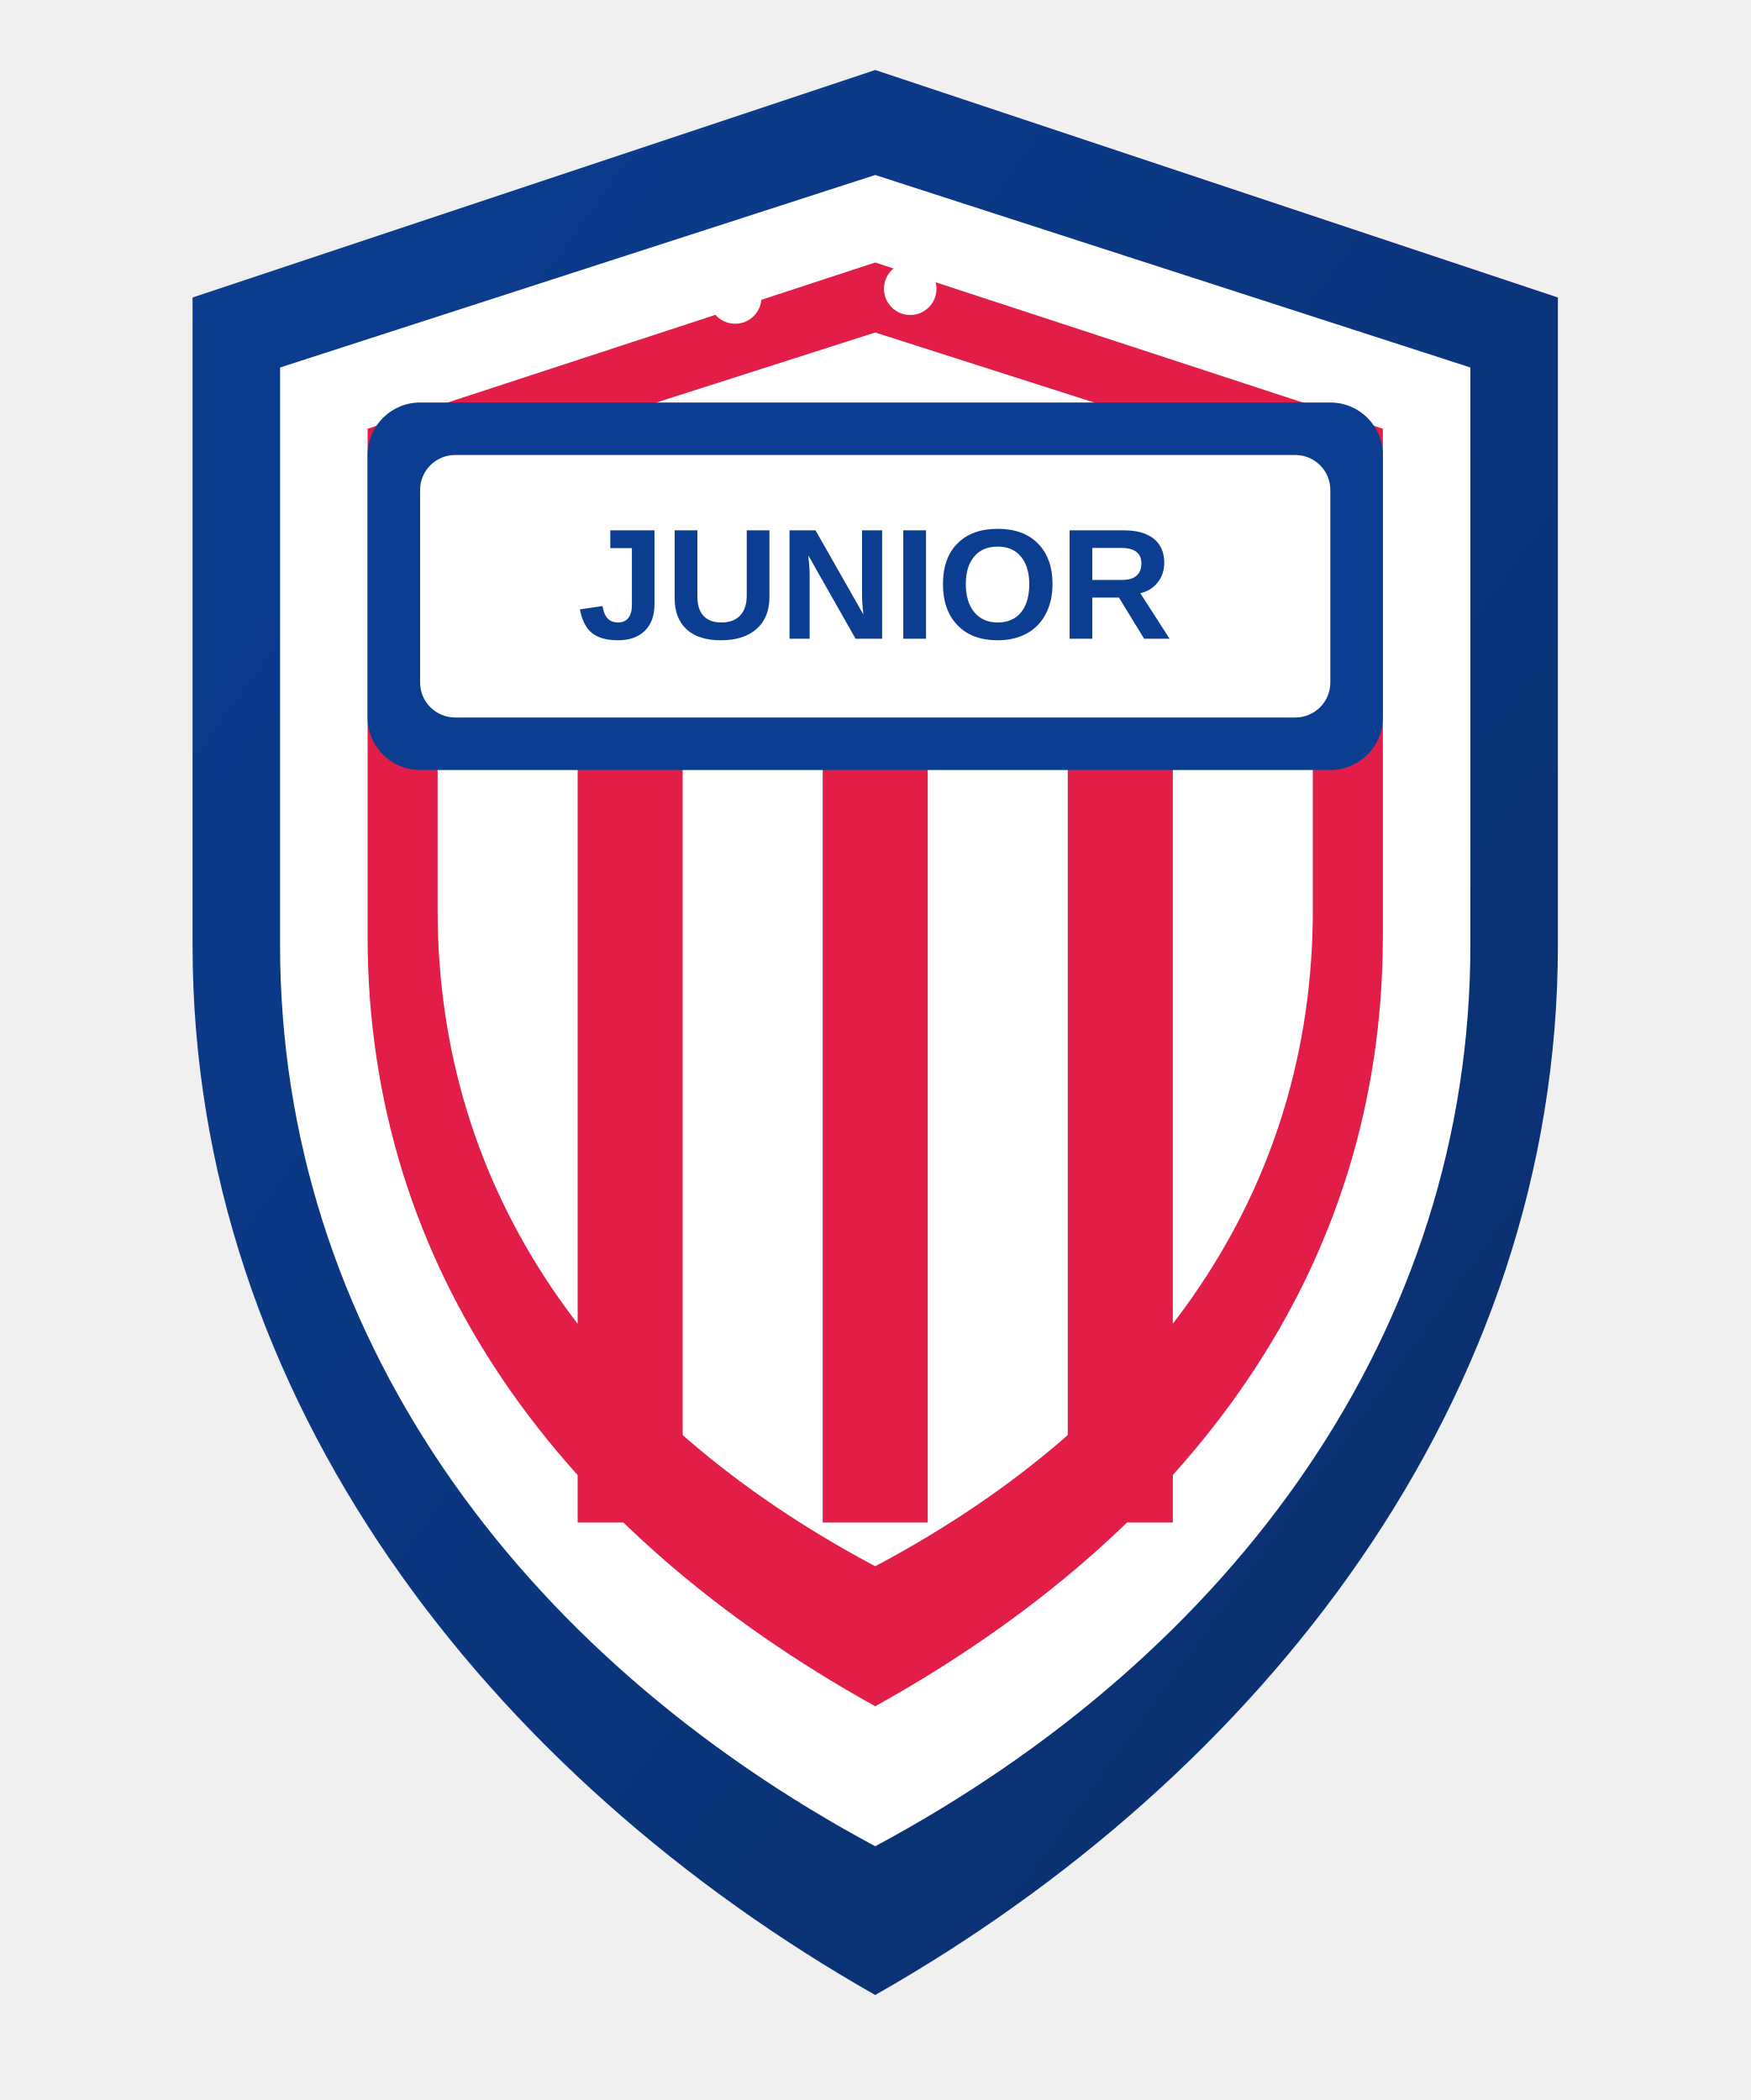
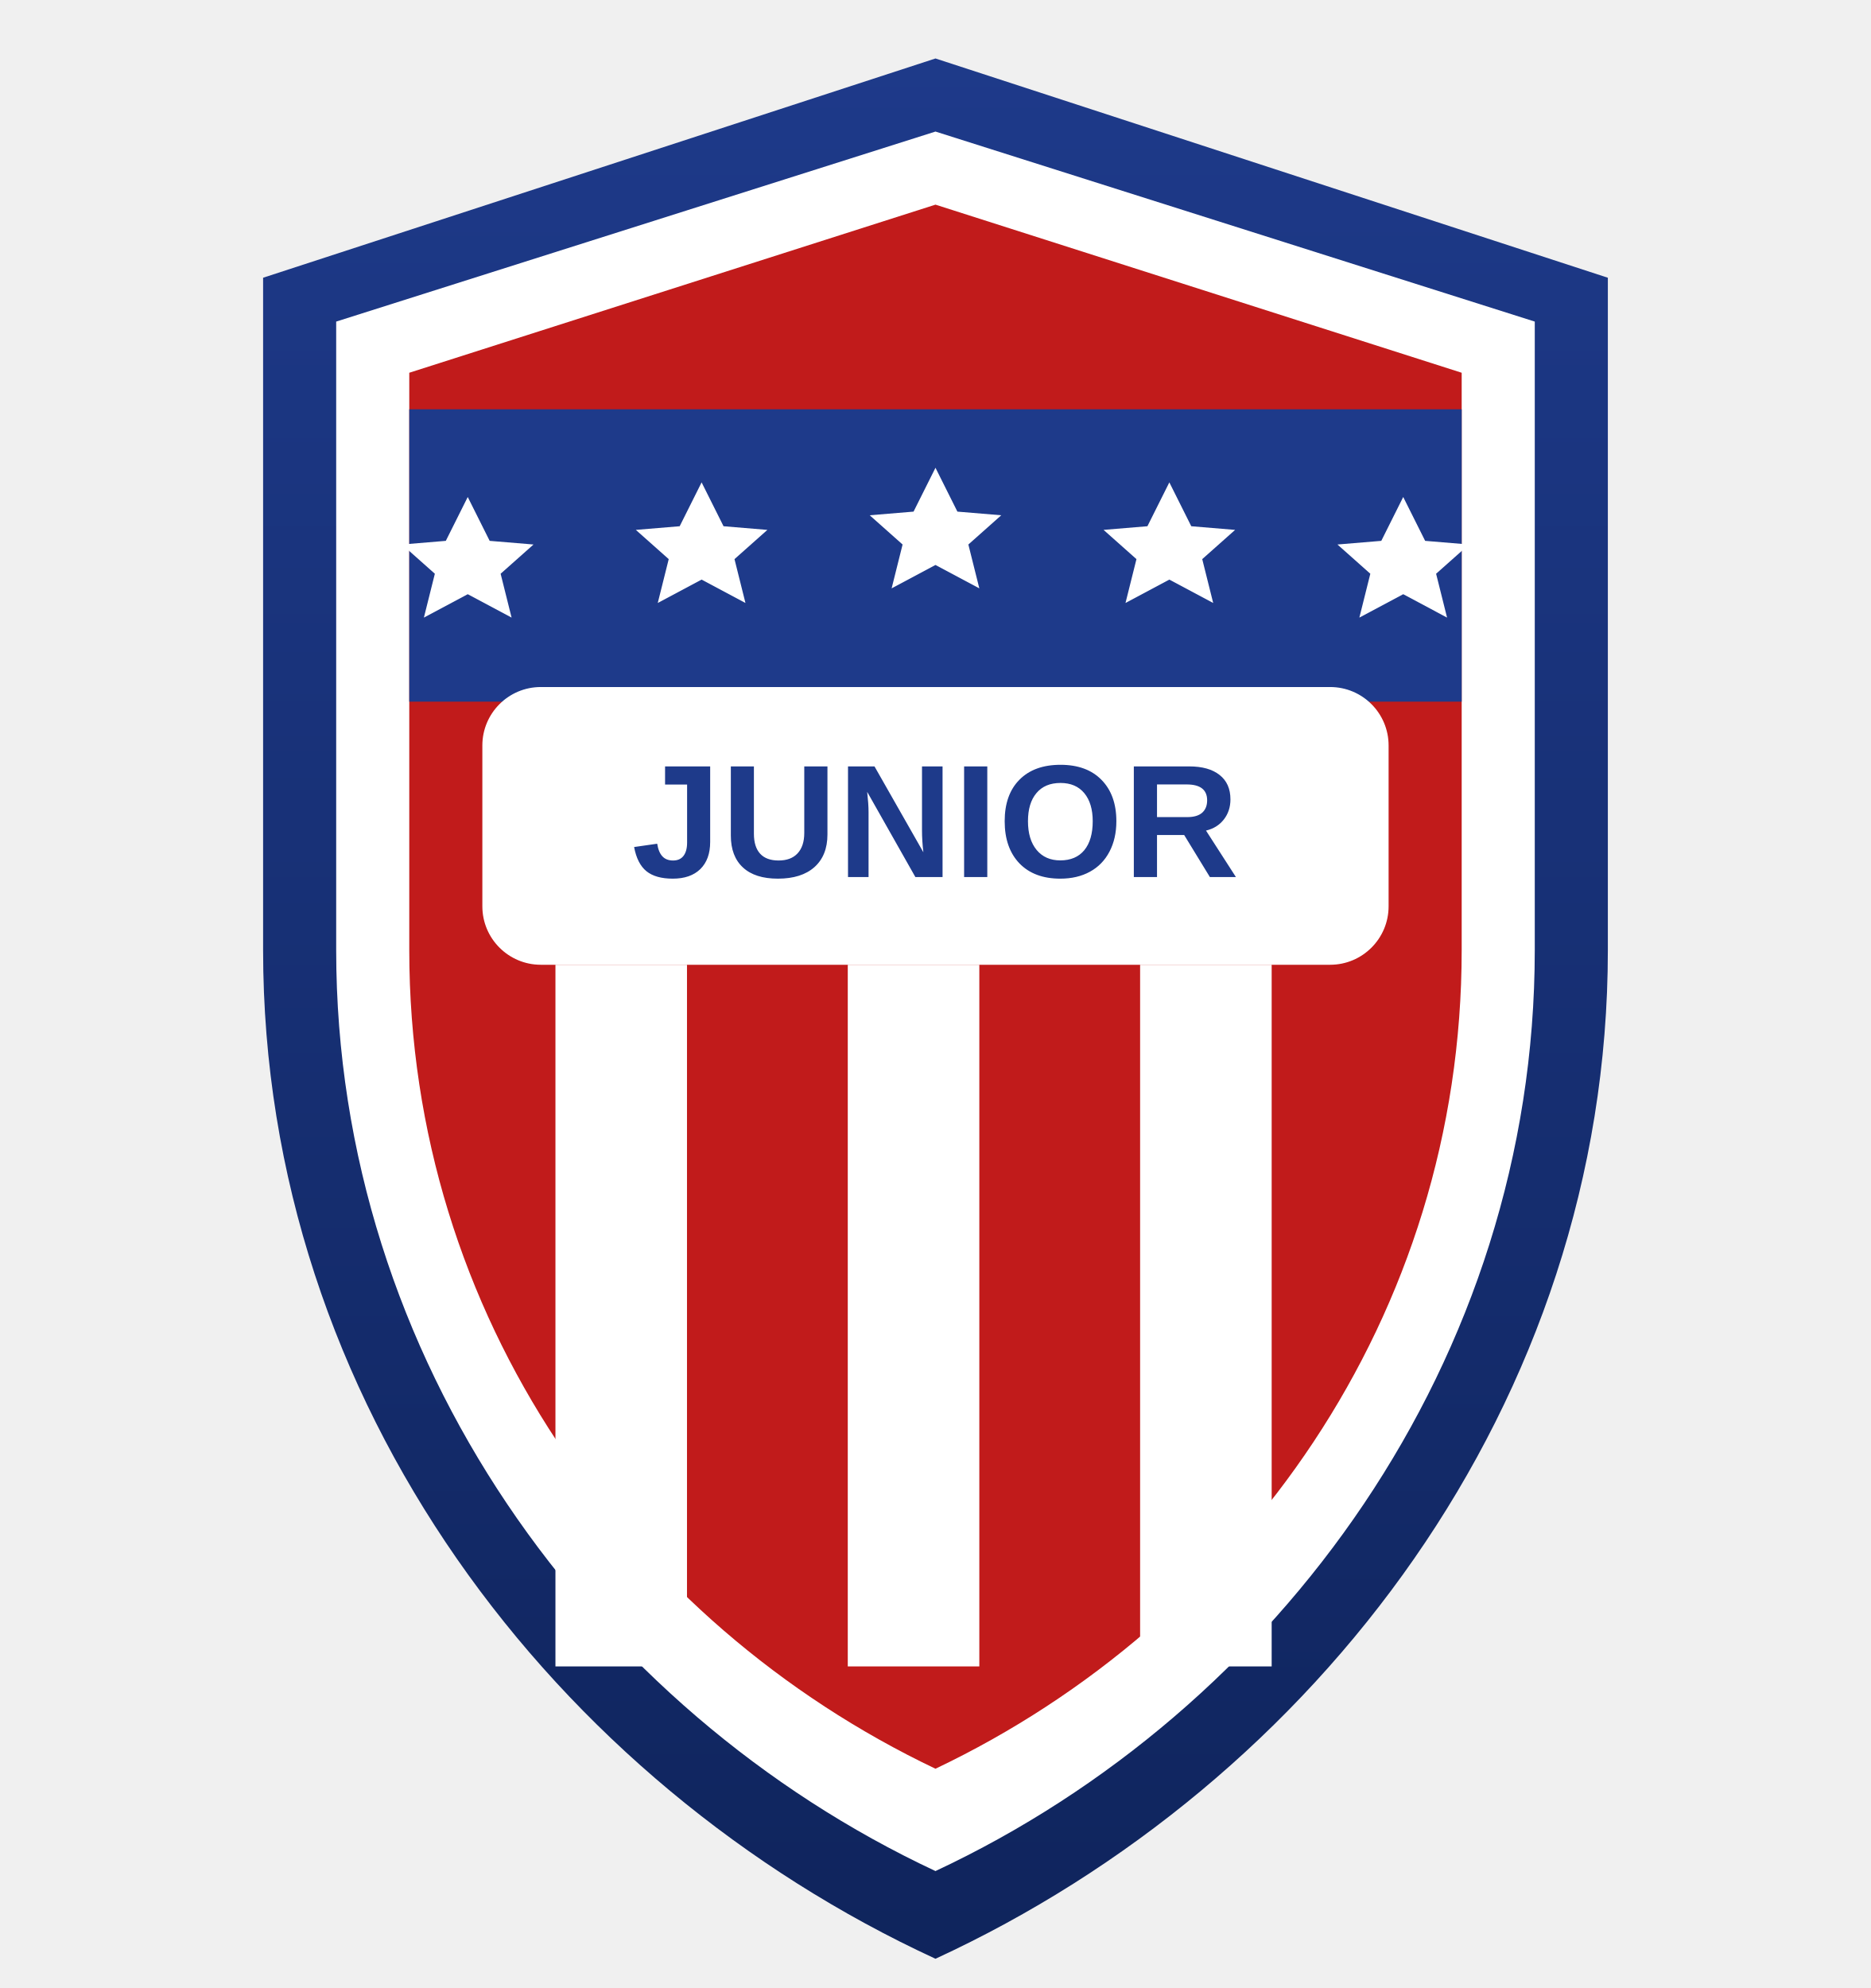
- <svg xmlns="http://www.w3.org/2000/svg" viewBox="0 0 200 240" role="img" aria-label="Junior shield">
+ <svg xmlns="http://www.w3.org/2000/svg" viewBox="0 0 256 272" role="img" aria-label="Junior shield">
  <defs>
-     <linearGradient id="shieldBlue" x1="0" x2="1" y1="0" y2="1">
-       <stop offset="0" stop-color="#0b3d91" />
-       <stop offset="1" stop-color="#0a2f6b" />
+     <linearGradient id="blueStroke" x1="0" x2="0" y1="0" y2="1">
+       <stop offset="0" stop-color="#1e3a8a" />
+       <stop offset="1" stop-color="#0f245c" />
    </linearGradient>
  </defs>
-   <path d="M100 8l78 26v74c0 52-34 95-78 120-44-25-78-68-78-120V34l78-26z" fill="url(#shieldBlue)" />
-   <path d="M100 20l68 22v66c0 44-27 81-68 103-41-22-68-59-68-103V42l68-22z" fill="#ffffff" />
-   <path d="M100 30l58 19v58c0 38-22 68-58 88-36-20-58-50-58-88V49l58-19z" fill="#e11d48" />
-   <path d="M100 38l50 16v50c0 32-18 58-50 75-32-17-50-43-50-75V54l50-16z" fill="#ffffff" />
-   <g fill="#e11d48">
-     <rect x="66" y="54" width="12" height="120" />
-     <rect x="94" y="54" width="12" height="120" />
-     <rect x="122" y="54" width="12" height="120" />
+   <path d="M128 8l92 30v92c0 62-40 114-92 138-52-24-92-76-92-138V38l92-30z" fill="url(#blueStroke)" />
+   <path d="M128 18l82 26v86c0 56-35 104-82 126-47-22-82-70-82-126V44l82-26z" fill="#ffffff" />
+   <path d="M128 28l72 23v79c0 50-30 92-72 112-42-20-72-62-72-112V51l72-23z" fill="#c11b1b" />
+   <path d="M56 56h144v40H56z" fill="#1e3a8a" />
+   <g fill="#ffffff">
+     <path d="M64 68l3 6 6 .5-4.5 4 1.5 6-6-3.2-6 3.2 1.5-6-4.5-4 6-.5 3-6z" />
+     <path d="M96 66l3 6 6 .5-4.5 4 1.5 6-6-3.2-6 3.2 1.5-6-4.5-4 6-.5 3-6z" />
+     <path d="M128 64l3 6 6 .5-4.5 4 1.5 6-6-3.2-6 3.2 1.5-6-4.5-4 6-.5 3-6z" />
+     <path d="M160 66l3 6 6 .5-4.5 4 1.5 6-6-3.2-6 3.2 1.5-6-4.5-4 6-.5 3-6z" />
+     <path d="M192 68l3 6 6 .5-4.5 4 1.5 6-6-3.2-6 3.2 1.5-6-4.5-4 6-.5 3-6z" />
  </g>
-   <rect x="42" y="46" width="116" height="42" rx="6" fill="#0b3d91" />
-   <rect x="48" y="52" width="104" height="30" rx="4" fill="#ffffff" />
-   <text x="100" y="73" text-anchor="middle" font-family="Arial, sans-serif" font-size="18" font-weight="700" fill="#0b3d91">
+   <rect x="66" y="94" width="124" height="38" rx="8" fill="#ffffff" />
+   <text x="128" y="120" text-anchor="middle" font-family="Arial, sans-serif" font-size="22" font-weight="700" fill="#1e3a8a">
    JUNIOR
  </text>
  <g fill="#ffffff">
-     <circle cx="64" cy="38" r="3" />
-     <circle cx="84" cy="34" r="3" />
-     <circle cx="104" cy="33" r="3" />
-     <circle cx="124" cy="34" r="3" />
-     <circle cx="144" cy="38" r="3" />
+     <rect x="76" y="132" width="18" height="96" />
+     <rect x="116" y="132" width="18" height="96" />
+     <rect x="156" y="132" width="18" height="96" />
  </g>
</svg>
